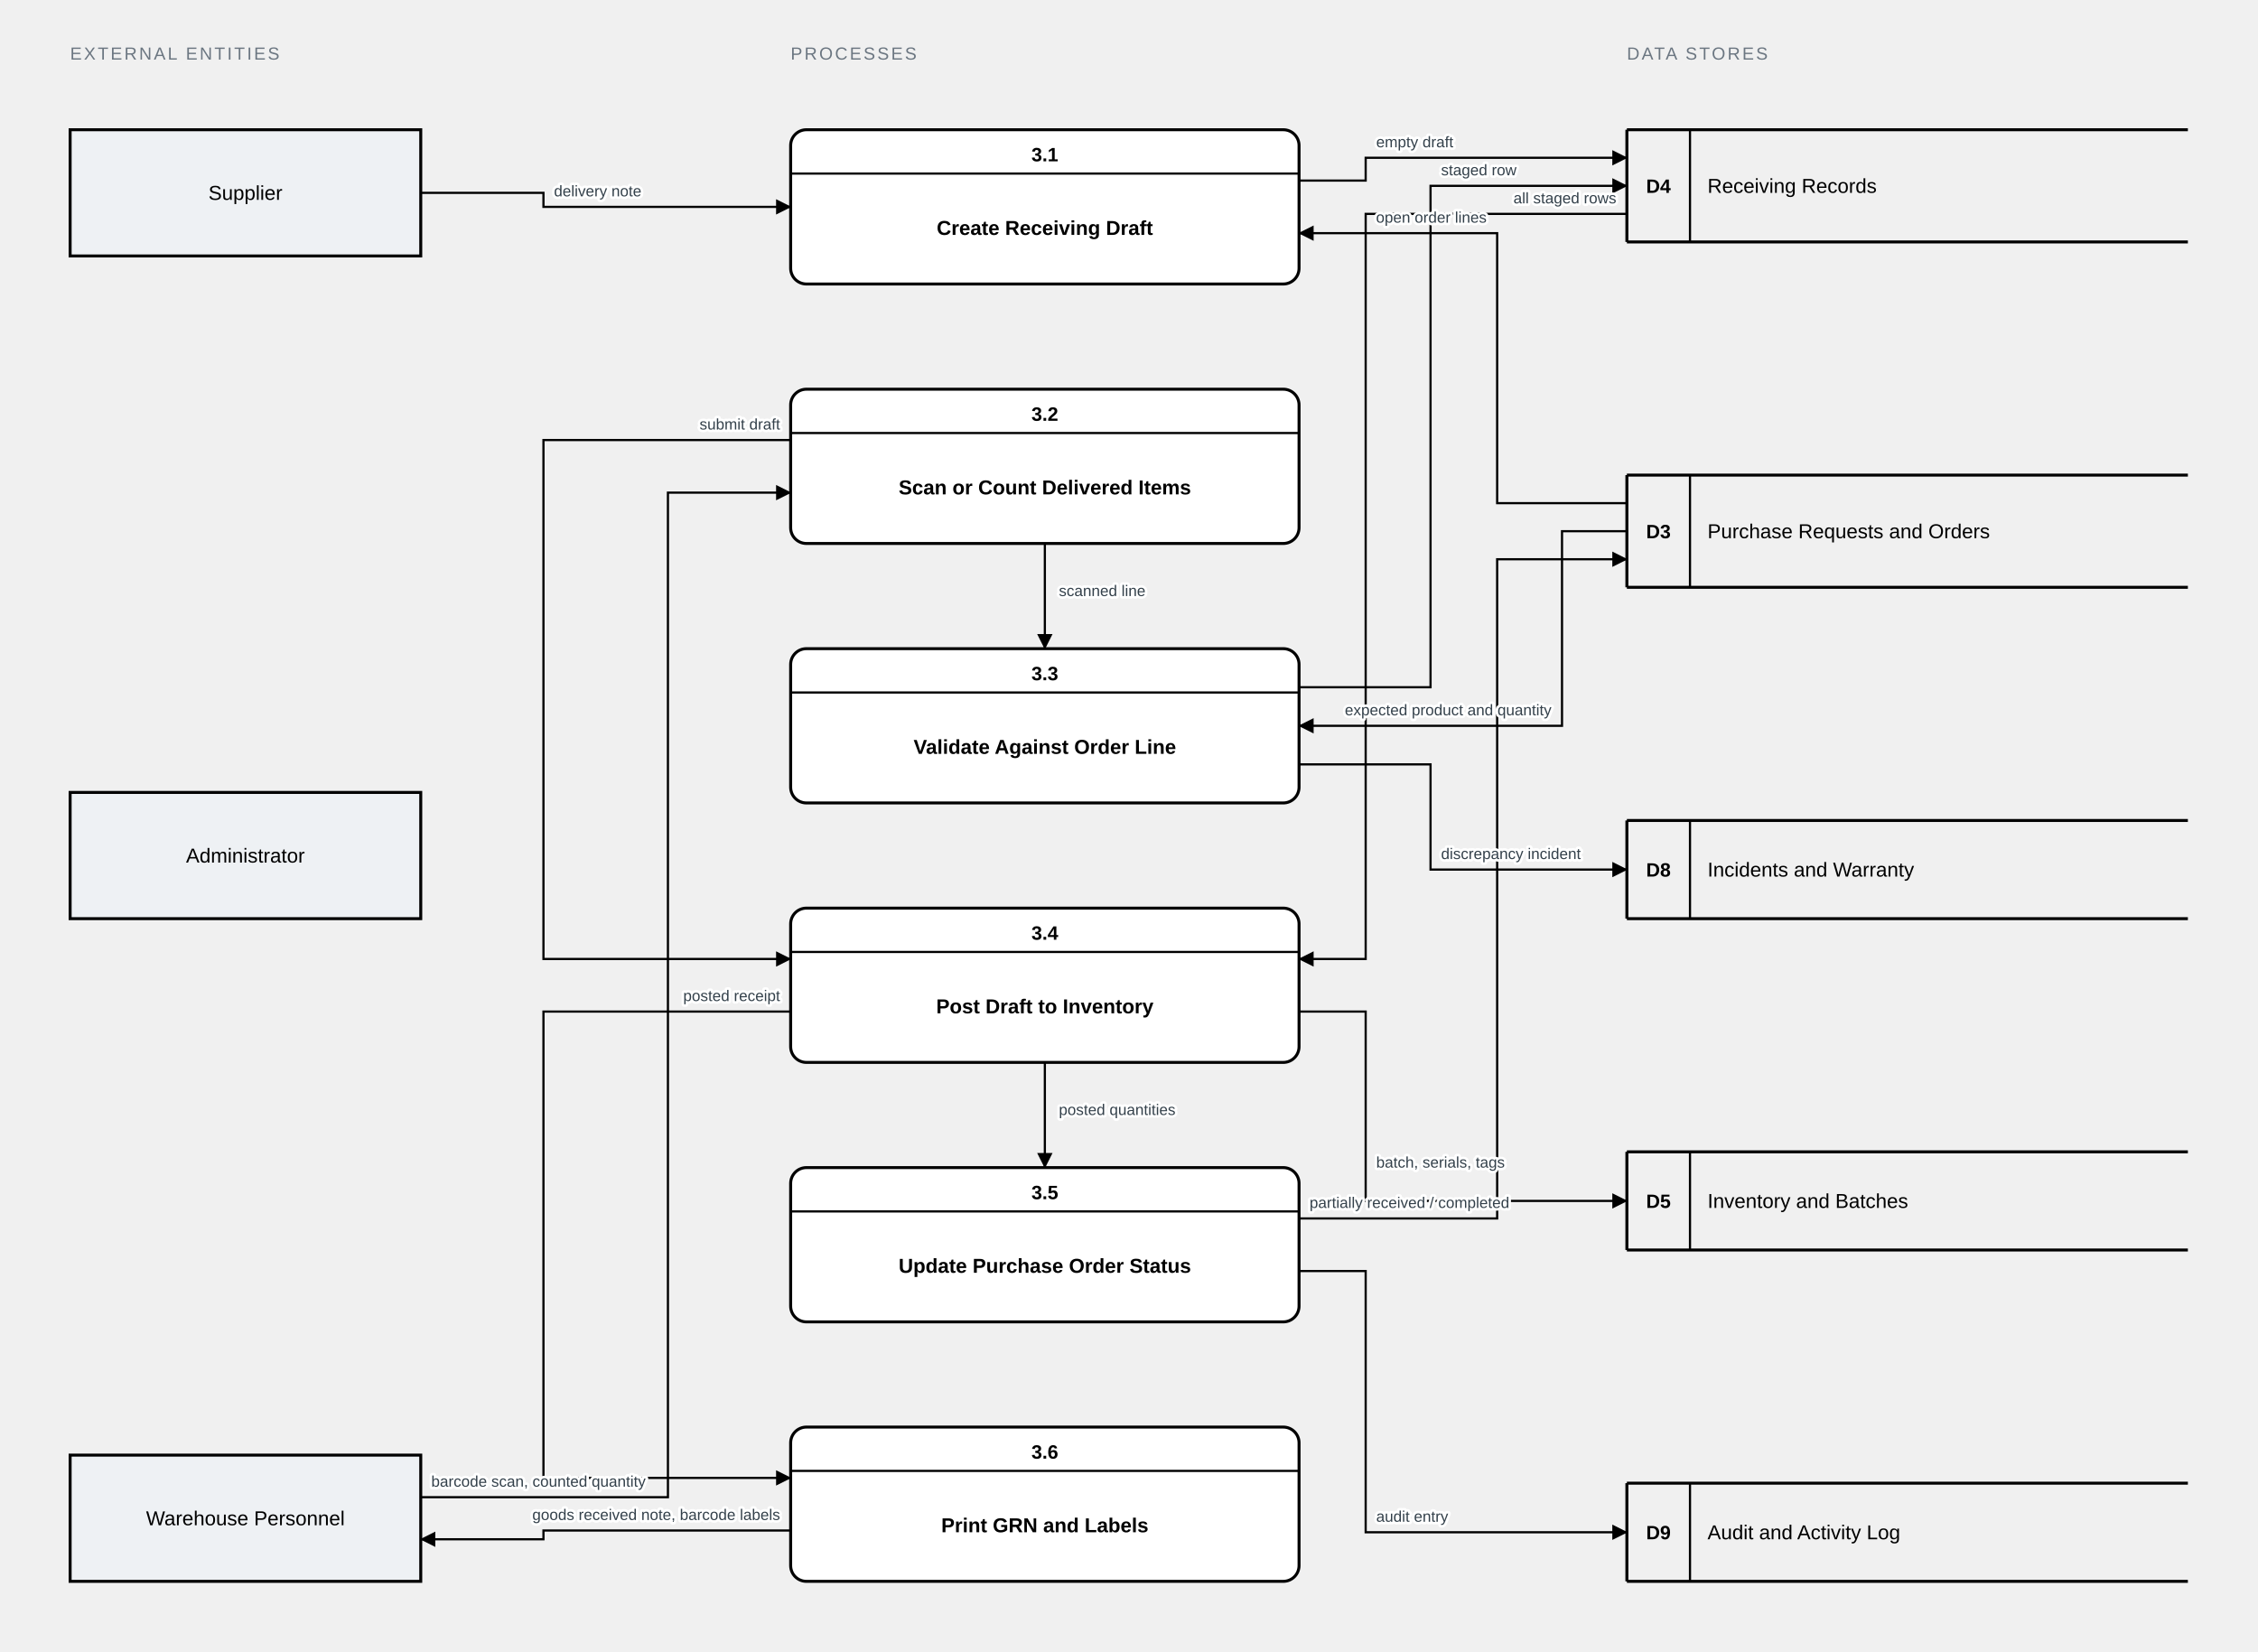
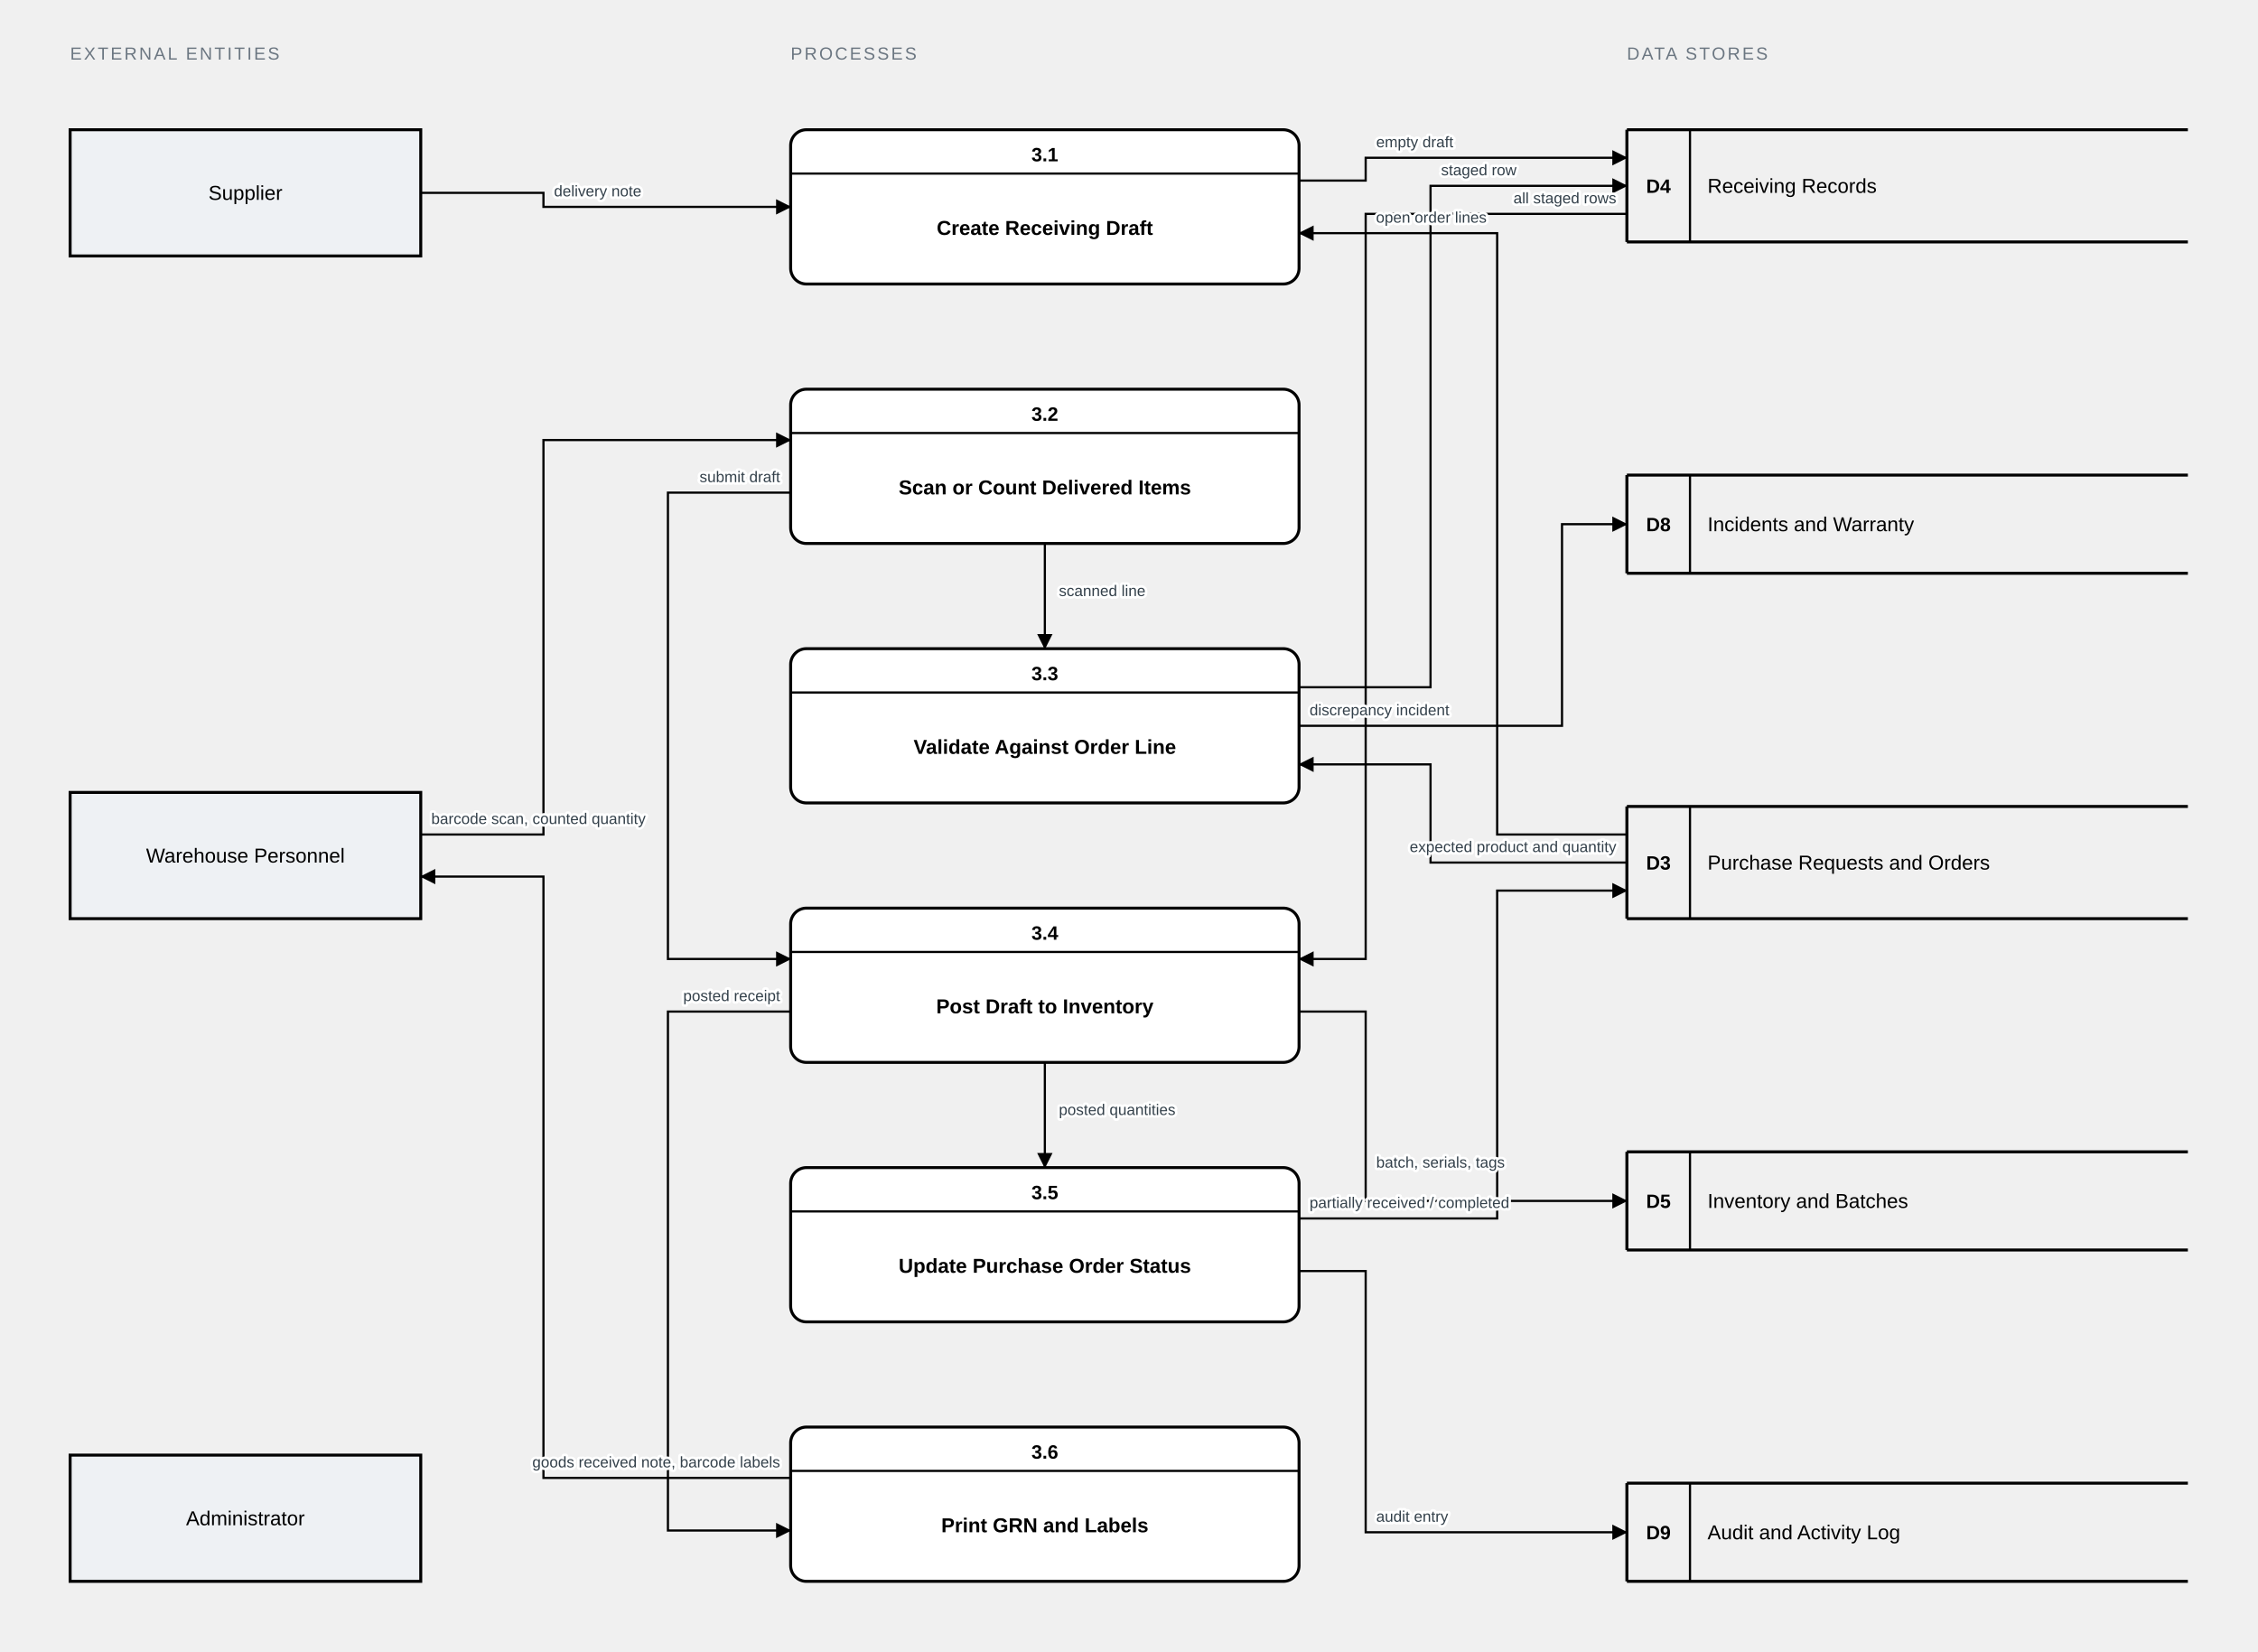
<svg xmlns="http://www.w3.org/2000/svg" width="1288" height="942" viewBox="0 0 1288 942" role="img" aria-label="Gane and Sarson data flow diagram: Level 2 - Process 3.0 Receiving">
  <style>
    svg { background:#ffffff; }
    .ext  { fill:#eef1f4; stroke:#000; stroke-width:1.7; }
    .proc { fill:#ffffff; stroke:#000; stroke-width:1.7; }
    .store{ fill:#ffffff; stroke:#000; stroke-width:1.7; }
    .ln   { fill:none; stroke:#000; stroke-width:1.25; }
    .en   { font-family:Arial,Helvetica,sans-serif; font-size:11.5px; fill:#000; }
    .pn   { font-family:Arial,Helvetica,sans-serif; font-size:11.5px; font-weight:700; fill:#000; }
    .pnum { font-family:Arial,Helvetica,sans-serif; font-size:11px; font-weight:700; fill:#000; }
    .sn   { font-family:Arial,Helvetica,sans-serif; font-size:11.5px; fill:#000; }
    .snum { font-family:Arial,Helvetica,sans-serif; font-size:11px; font-weight:700; fill:#000; }
    .fl   { font-family:Arial,Helvetica,sans-serif; font-size:8.8px; fill:#33404a;
            paint-order:stroke; stroke:#ffffff; stroke-width:3px; stroke-linejoin:round; }
    .cap  { font-family:Arial,Helvetica,sans-serif; font-size:10px; letter-spacing:.12em; fill:#6b7681; }
  </style>
  <defs>
    <marker id="ar" viewBox="0 0 10 10" refX="9.5" refY="5" markerWidth="7" markerHeight="7" orient="auto-start-reverse">
      <path d="M0,0 L10,5 L0,10 z" fill="#000" />
    </marker>
  </defs>
  <text class="cap" x="40" y="34">EXTERNAL ENTITIES</text>
  <text class="cap" x="451" y="34">PROCESSES</text>
  <text class="cap" x="928" y="34">DATA STORES</text>
  <path class="ln" d="M240,110 L310,110 L310,118 L451,118" marker-end="url(#ar)" />
-   <path class="ln" d="M928,287 L854,287 L854,133 L741,133" marker-end="url(#ar)" />
+   <path class="ln" d="M928,476 L854,476 L854,133 L741,133" marker-end="url(#ar)" />
  <path class="ln" d="M741,103 L779,103 L779,90 L928,90" marker-end="url(#ar)" />
-   <path class="ln" d="M240,854 L381,854 L381,281 L451,281" marker-end="url(#ar)" />
+   <path class="ln" d="M240,476 L310,476 L310,251 L451,251" marker-end="url(#ar)" />
  <path class="ln" d="M596,310 L596,370" marker-end="url(#ar)" />
-   <path class="ln" d="M928,303 L891,303 L891,414 L741,414" marker-end="url(#ar)" />
-   <path class="ln" d="M741,436 L816,436 L816,496 L928,496" marker-end="url(#ar)" />
+   <path class="ln" d="M928,492 L816,492 L816,436 L741,436" marker-end="url(#ar)" />
+   <path class="ln" d="M741,414 L891,414 L891,299 L928,299" marker-end="url(#ar)" />
  <path class="ln" d="M741,392 L816,392 L816,106 L928,106" marker-end="url(#ar)" />
-   <path class="ln" d="M451,251 L310,251 L310,547 L451,547" marker-end="url(#ar)" />
+   <path class="ln" d="M451,281 L381,281 L381,547 L451,547" marker-end="url(#ar)" />
  <path class="ln" d="M928,122 L779,122 L779,547 L741,547" marker-end="url(#ar)" />
  <path class="ln" d="M741,577 L779,577 L779,685 L928,685" marker-end="url(#ar)" />
  <path class="ln" d="M596,606 L596,666" marker-end="url(#ar)" />
-   <path class="ln" d="M741,695 L854,695 L854,319 L928,319" marker-end="url(#ar)" />
+   <path class="ln" d="M741,695 L854,695 L854,508 L928,508" marker-end="url(#ar)" />
  <path class="ln" d="M741,725 L779,725 L779,874 L928,874" marker-end="url(#ar)" />
-   <path class="ln" d="M451,577 L310,577 L310,843 L451,843" marker-end="url(#ar)" />
-   <path class="ln" d="M451,873 L310,873 L310,878 L240,878" marker-end="url(#ar)" />
+   <path class="ln" d="M451,577 L381,577 L381,873 L451,873" marker-end="url(#ar)" />
+   <path class="ln" d="M451,843 L310,843 L310,500 L240,500" marker-end="url(#ar)" />
  <rect class="ext" x="40" y="74" width="200" height="72" />
  <text class="en" x="140" y="114" text-anchor="middle">Supplier</text>
  <rect class="ext" x="40" y="452" width="200" height="72" />
-   <text class="en" x="140" y="492" text-anchor="middle">Administrator</text>
+   <text class="en" x="140" y="492" text-anchor="middle">Warehouse Personnel</text>
  <rect class="ext" x="40" y="830" width="200" height="72" />
-   <text class="en" x="140" y="870" text-anchor="middle">Warehouse Personnel</text>
+   <text class="en" x="140" y="870" text-anchor="middle">Administrator</text>
  <rect class="proc" x="451" y="74" width="290" height="88" rx="9" />
  <line class="ln" x1="451" y1="99" x2="741" y2="99" />
  <text class="pnum" x="596" y="92" text-anchor="middle">3.1</text>
  <text class="pn" x="596" y="134" text-anchor="middle">Create Receiving Draft</text>
  <rect class="proc" x="451" y="222" width="290" height="88" rx="9" />
  <line class="ln" x1="451" y1="247" x2="741" y2="247" />
  <text class="pnum" x="596" y="240" text-anchor="middle">3.2</text>
  <text class="pn" x="596" y="282" text-anchor="middle">Scan or Count Delivered Items</text>
  <rect class="proc" x="451" y="370" width="290" height="88" rx="9" />
  <line class="ln" x1="451" y1="395" x2="741" y2="395" />
  <text class="pnum" x="596" y="388" text-anchor="middle">3.3</text>
  <text class="pn" x="596" y="430" text-anchor="middle">Validate Against Order Line</text>
  <rect class="proc" x="451" y="518" width="290" height="88" rx="9" />
  <line class="ln" x1="451" y1="543" x2="741" y2="543" />
  <text class="pnum" x="596" y="536" text-anchor="middle">3.4</text>
  <text class="pn" x="596" y="578" text-anchor="middle">Post Draft to Inventory</text>
  <rect class="proc" x="451" y="666" width="290" height="88" rx="9" />
  <line class="ln" x1="451" y1="691" x2="741" y2="691" />
  <text class="pnum" x="596" y="684" text-anchor="middle">3.5</text>
  <text class="pn" x="596" y="726" text-anchor="middle">Update Purchase Order Status</text>
  <rect class="proc" x="451" y="814" width="290" height="88" rx="9" />
  <line class="ln" x1="451" y1="839" x2="741" y2="839" />
  <text class="pnum" x="596" y="832" text-anchor="middle">3.6</text>
  <text class="pn" x="596" y="874" text-anchor="middle">Print GRN and Labels</text>
  <path class="store" d="M928,74 H1248 M928,138 H1248 M928,74 V138" />
  <line class="ln" x1="964" y1="74" x2="964" y2="138" />
  <text class="snum" x="946" y="110" text-anchor="middle">D4</text>
  <text class="sn" x="974" y="110">Receiving Records</text>
-   <path class="store" d="M928,271 H1248 M928,335 H1248 M928,271 V335" />
-   <line class="ln" x1="964" y1="271" x2="964" y2="335" />
-   <text class="snum" x="946" y="307" text-anchor="middle">D3</text>
-   <text class="sn" x="974" y="307">Purchase Requests and Orders</text>
-   <path class="store" d="M928,468 H1248 M928,524 H1248 M928,468 V524" />
-   <line class="ln" x1="964" y1="468" x2="964" y2="524" />
-   <text class="snum" x="946" y="500" text-anchor="middle">D8</text>
-   <text class="sn" x="974" y="500">Incidents and Warranty</text>
+   <path class="store" d="M928,271 H1248 M928,327 H1248 M928,271 V327" />
+   <line class="ln" x1="964" y1="271" x2="964" y2="327" />
+   <text class="snum" x="946" y="303" text-anchor="middle">D8</text>
+   <text class="sn" x="974" y="303">Incidents and Warranty</text>
+   <path class="store" d="M928,460 H1248 M928,524 H1248 M928,460 V524" />
+   <line class="ln" x1="964" y1="460" x2="964" y2="524" />
+   <text class="snum" x="946" y="496" text-anchor="middle">D3</text>
+   <text class="sn" x="974" y="496">Purchase Requests and Orders</text>
  <path class="store" d="M928,657 H1248 M928,713 H1248 M928,657 V713" />
  <line class="ln" x1="964" y1="657" x2="964" y2="713" />
  <text class="snum" x="946" y="689" text-anchor="middle">D5</text>
  <text class="sn" x="974" y="689">Inventory and Batches</text>
  <path class="store" d="M928,846 H1248 M928,902 H1248 M928,846 V902" />
  <line class="ln" x1="964" y1="846" x2="964" y2="902" />
  <text class="snum" x="946" y="878" text-anchor="middle">D9</text>
  <text class="sn" x="974" y="878">Audit and Activity Log</text>
  <text class="fl" x="316" y="112" text-anchor="start">delivery note</text>
  <text class="fl" x="848" y="127" text-anchor="end">open order lines</text>
  <text class="fl" x="785" y="84" text-anchor="start">empty draft</text>
-   <text class="fl" x="246" y="848" text-anchor="start">barcode scan, counted quantity</text>
+   <text class="fl" x="246" y="470" text-anchor="start">barcode scan, counted quantity</text>
  <text class="fl" x="604" y="340" text-anchor="start">scanned line</text>
-   <text class="fl" x="885" y="408" text-anchor="end">expected product and quantity</text>
-   <text class="fl" x="822" y="490" text-anchor="start">discrepancy incident</text>
+   <text class="fl" x="922" y="486" text-anchor="end">expected product and quantity</text>
+   <text class="fl" x="747" y="408" text-anchor="start">discrepancy incident</text>
  <text class="fl" x="822" y="100" text-anchor="start">staged row</text>
-   <text class="fl" x="445" y="245" text-anchor="end">submit draft</text>
+   <text class="fl" x="445" y="275" text-anchor="end">submit draft</text>
  <text class="fl" x="922" y="116" text-anchor="end">all staged rows</text>
  <text class="fl" x="785" y="666" text-anchor="start">batch, serials, tags</text>
  <text class="fl" x="604" y="636" text-anchor="start">posted quantities</text>
  <text class="fl" x="747" y="689" text-anchor="start">partially received / completed</text>
  <text class="fl" x="785" y="868" text-anchor="start">audit entry</text>
  <text class="fl" x="445" y="571" text-anchor="end">posted receipt</text>
-   <text class="fl" x="445" y="867" text-anchor="end">goods received note, barcode labels</text>
+   <text class="fl" x="445" y="837" text-anchor="end">goods received note, barcode labels</text>
</svg>
